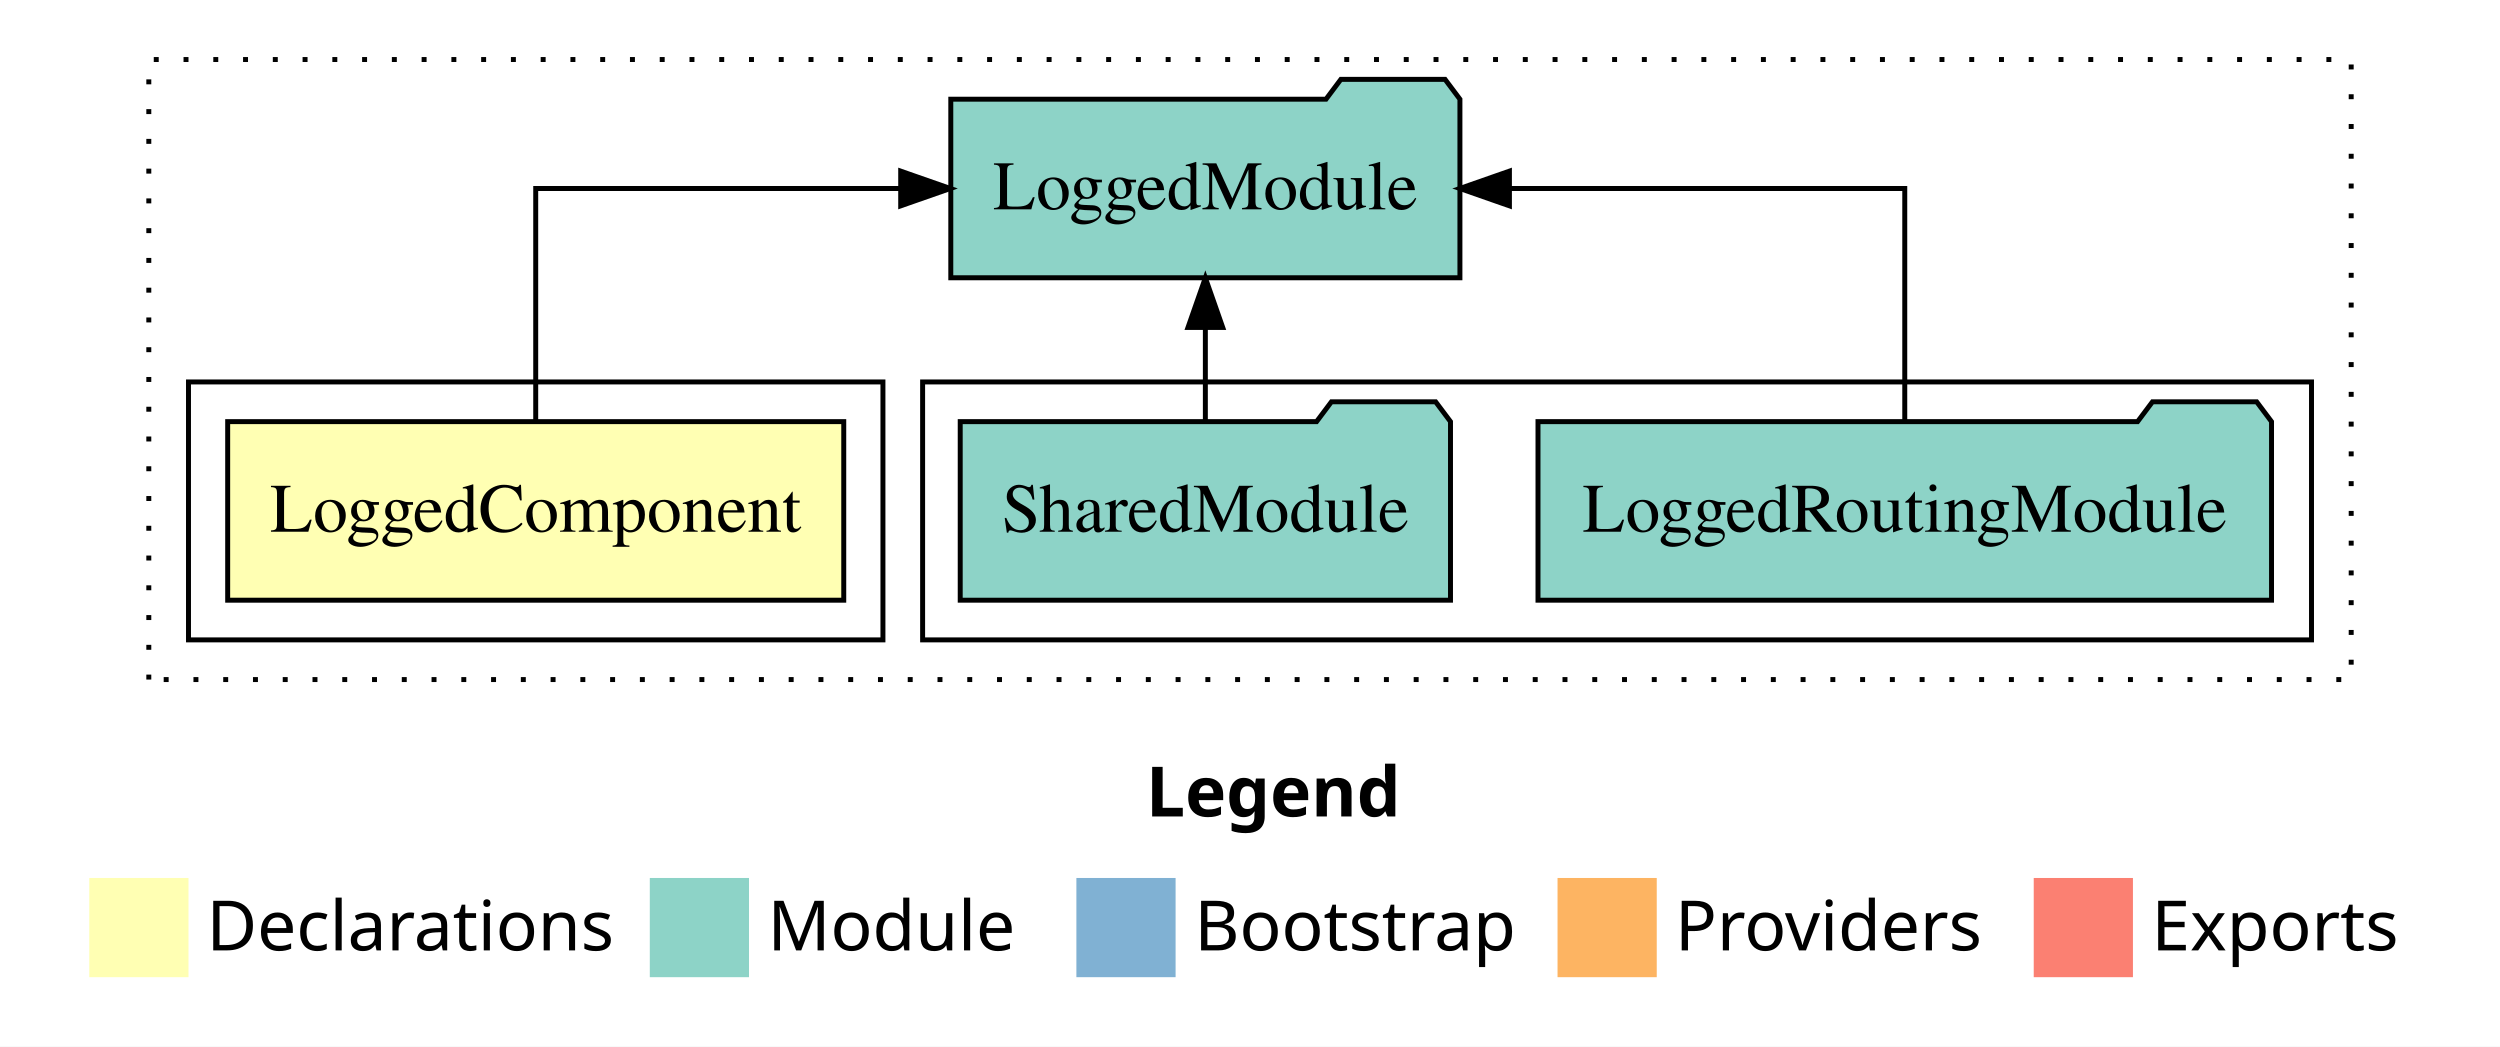
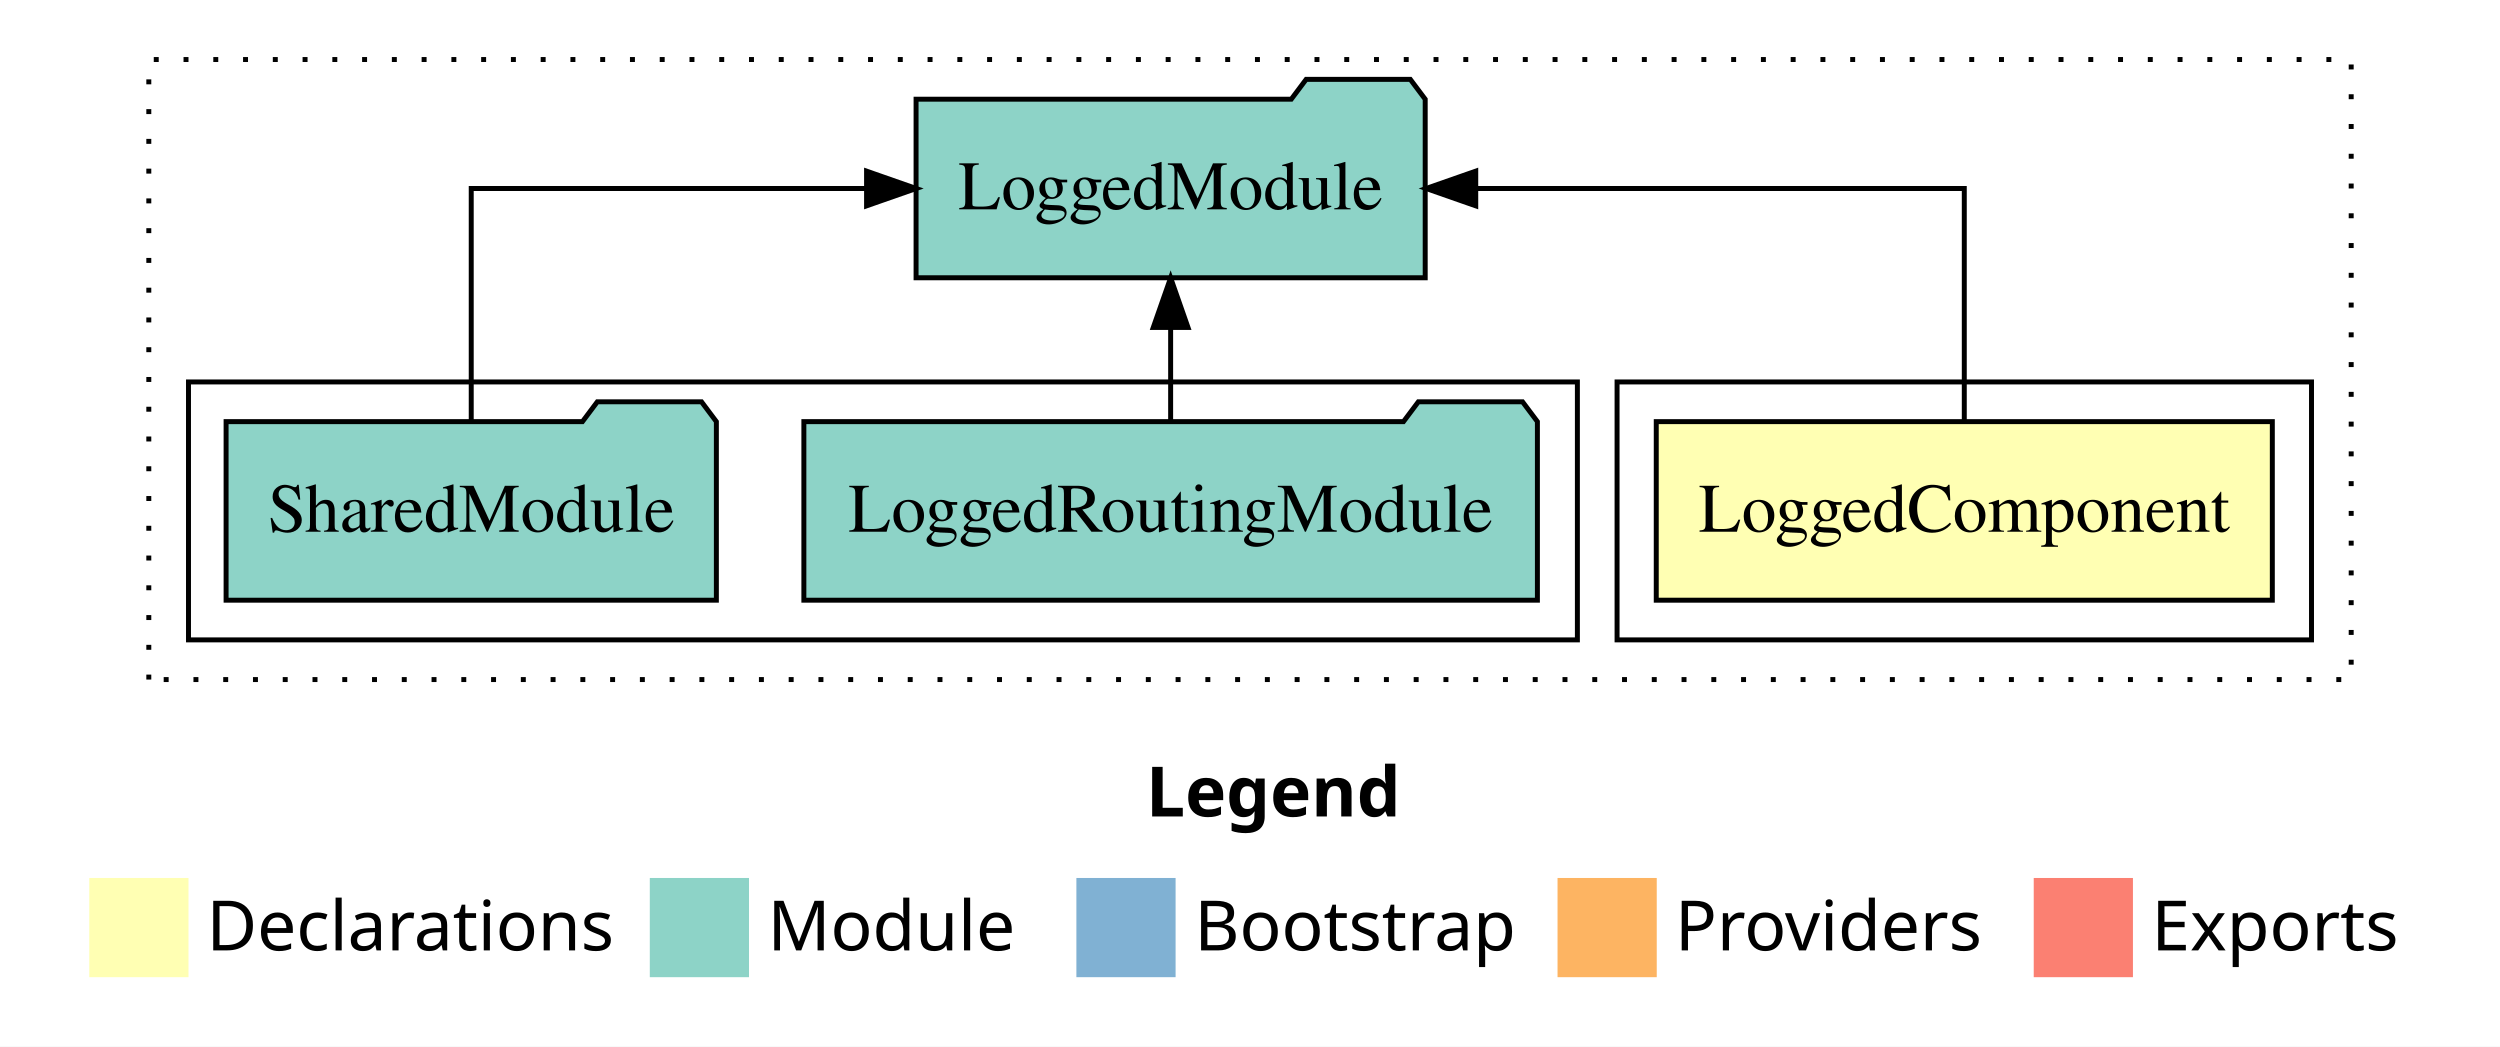
<svg xmlns="http://www.w3.org/2000/svg" width="504pt" height="211pt" viewBox="0.00 0.00 504.00 211.00">
  <g id="graph0" class="graph" transform="scale(1 1) rotate(0) translate(4 207)">
    <polygon fill="white" stroke="transparent" points="-4,4 -4,-207 500,-207 500,4 -4,4" />
    <text text-anchor="start" x="227.01" y="-42.4" font-family="Times-12" font-weight="bold" font-size="14.00">Legend</text>
    <polygon fill="#ffffb3" stroke="transparent" points="14,-10 14,-30 34,-30 34,-10 14,-10" />
    <text text-anchor="start" x="37.63" y="-15.4" font-family="Times-12" font-size="14.00">  Declarations</text>
    <polygon fill="#8dd3c7" stroke="transparent" points="127,-10 127,-30 147,-30 147,-10 127,-10" />
    <text text-anchor="start" x="150.73" y="-15.4" font-family="Times-12" font-size="14.00">  Module</text>
    <polygon fill="#80b1d3" stroke="transparent" points="213,-10 213,-30 233,-30 233,-10 213,-10" />
    <text text-anchor="start" x="236.78" y="-15.4" font-family="Times-12" font-size="14.00">  Bootstrap</text>
    <polygon fill="#fdb462" stroke="transparent" points="310,-10 310,-30 330,-30 330,-10 310,-10" />
    <text text-anchor="start" x="333.67" y="-15.4" font-family="Times-12" font-size="14.00">  Providers</text>
    <polygon fill="#fb8072" stroke="transparent" points="406,-10 406,-30 426,-30 426,-10 406,-10" />
    <text text-anchor="start" x="429.73" y="-15.4" font-family="Times-12" font-size="14.00">  Exports</text>
    <g id="clust1" class="cluster">
      <polygon fill="none" stroke="black" stroke-dasharray="1,5" points="26,-70 26,-195 470,-195 470,-70 26,-70" />
    </g>
+     <g id="clust2" class="cluster">
+       <polygon fill="none" stroke="black" points="322,-78 322,-130 462,-130 462,-78 322,-78" />
+     </g>
    <g id="clust4" class="cluster">
-       <polygon fill="none" stroke="black" points="182,-78 182,-130 462,-130 462,-78 182,-78" />
-     </g>
-     <g id="clust2" class="cluster">
-       <polygon fill="none" stroke="black" points="34,-78 34,-130 174,-130 174,-78 34,-78" />
+       <polygon fill="none" stroke="black" points="34,-78 34,-130 314,-130 314,-78 34,-78" />
    </g>
    <g id="node1" class="node">
-       <polygon fill="#ffffb3" stroke="black" points="166.1,-122 41.9,-122 41.9,-86 166.1,-86 166.1,-122" />
-       <text text-anchor="middle" x="104" y="-99.8" font-family="Times,serif" font-size="14.00">LoggedComponent</text>
+       <polygon fill="#ffffb3" stroke="black" points="454.1,-122 329.9,-122 329.9,-86 454.1,-86 454.1,-122" />
+       <text text-anchor="middle" x="392" y="-99.8" font-family="Times,serif" font-size="14.00">LoggedComponent</text>
    </g>
    <g id="node2" class="node">
-       <polygon fill="#8dd3c7" stroke="black" points="290.32,-187 287.32,-191 266.32,-191 263.32,-187 187.68,-187 187.68,-151 290.32,-151 290.32,-187" />
-       <text text-anchor="middle" x="239" y="-164.8" font-family="Times,serif" font-size="14.00">LoggedModule</text>
+       <polygon fill="#8dd3c7" stroke="black" points="283.32,-187 280.32,-191 259.32,-191 256.32,-187 180.68,-187 180.68,-151 283.32,-151 283.32,-187" />
+       <text text-anchor="middle" x="232" y="-164.8" font-family="Times,serif" font-size="14.00">LoggedModule</text>
    </g>
    <g id="edge1" class="edge">
-       <path fill="none" stroke="black" d="M104,-122.11C104,-141.34 104,-169 104,-169 104,-169 177.58,-169 177.58,-169" />
-       <polygon fill="black" stroke="black" points="177.58,-172.5 187.58,-169 177.58,-165.5 177.58,-172.5" />
+       <path fill="none" stroke="black" d="M392,-122.11C392,-141.34 392,-169 392,-169 392,-169 293.51,-169 293.51,-169" />
+       <polygon fill="black" stroke="black" points="293.51,-165.5 283.51,-169 293.51,-172.5 293.51,-165.5" />
    </g>
    <g id="node3" class="node">
-       <polygon fill="#8dd3c7" stroke="black" points="453.94,-122 450.94,-126 429.94,-126 426.94,-122 306.06,-122 306.06,-86 453.94,-86 453.94,-122" />
-       <text text-anchor="middle" x="380" y="-99.8" font-family="Times,serif" font-size="14.00">LoggedRoutingModule</text>
+       <polygon fill="#8dd3c7" stroke="black" points="305.94,-122 302.94,-126 281.94,-126 278.94,-122 158.06,-122 158.06,-86 305.94,-86 305.94,-122" />
+       <text text-anchor="middle" x="232" y="-99.8" font-family="Times,serif" font-size="14.00">LoggedRoutingModule</text>
    </g>
    <g id="edge2" class="edge">
-       <path fill="none" stroke="black" d="M380,-122.11C380,-141.34 380,-169 380,-169 380,-169 300.3,-169 300.3,-169" />
-       <polygon fill="black" stroke="black" points="300.3,-165.5 290.3,-169 300.3,-172.5 300.3,-165.5" />
+       <path fill="none" stroke="black" d="M232,-122.11C232,-122.11 232,-140.99 232,-140.99" />
+       <polygon fill="black" stroke="black" points="228.5,-140.99 232,-150.99 235.5,-140.99 228.5,-140.99" />
    </g>
    <g id="node4" class="node">
-       <polygon fill="#8dd3c7" stroke="black" points="288.42,-122 285.42,-126 264.42,-126 261.42,-122 189.58,-122 189.58,-86 288.42,-86 288.42,-122" />
-       <text text-anchor="middle" x="239" y="-99.8" font-family="Times,serif" font-size="14.00">SharedModule</text>
+       <polygon fill="#8dd3c7" stroke="black" points="140.42,-122 137.42,-126 116.42,-126 113.42,-122 41.58,-122 41.58,-86 140.42,-86 140.42,-122" />
+       <text text-anchor="middle" x="91" y="-99.8" font-family="Times,serif" font-size="14.00">SharedModule</text>
    </g>
    <g id="edge3" class="edge">
-       <path fill="none" stroke="black" d="M239,-122.11C239,-122.11 239,-140.99 239,-140.99" />
-       <polygon fill="black" stroke="black" points="235.5,-140.99 239,-150.99 242.5,-140.99 235.5,-140.99" />
+       <path fill="none" stroke="black" d="M91,-122.11C91,-141.34 91,-169 91,-169 91,-169 170.7,-169 170.7,-169" />
+       <polygon fill="black" stroke="black" points="170.7,-172.5 180.7,-169 170.7,-165.5 170.7,-172.5" />
    </g>
  </g>
</svg>
